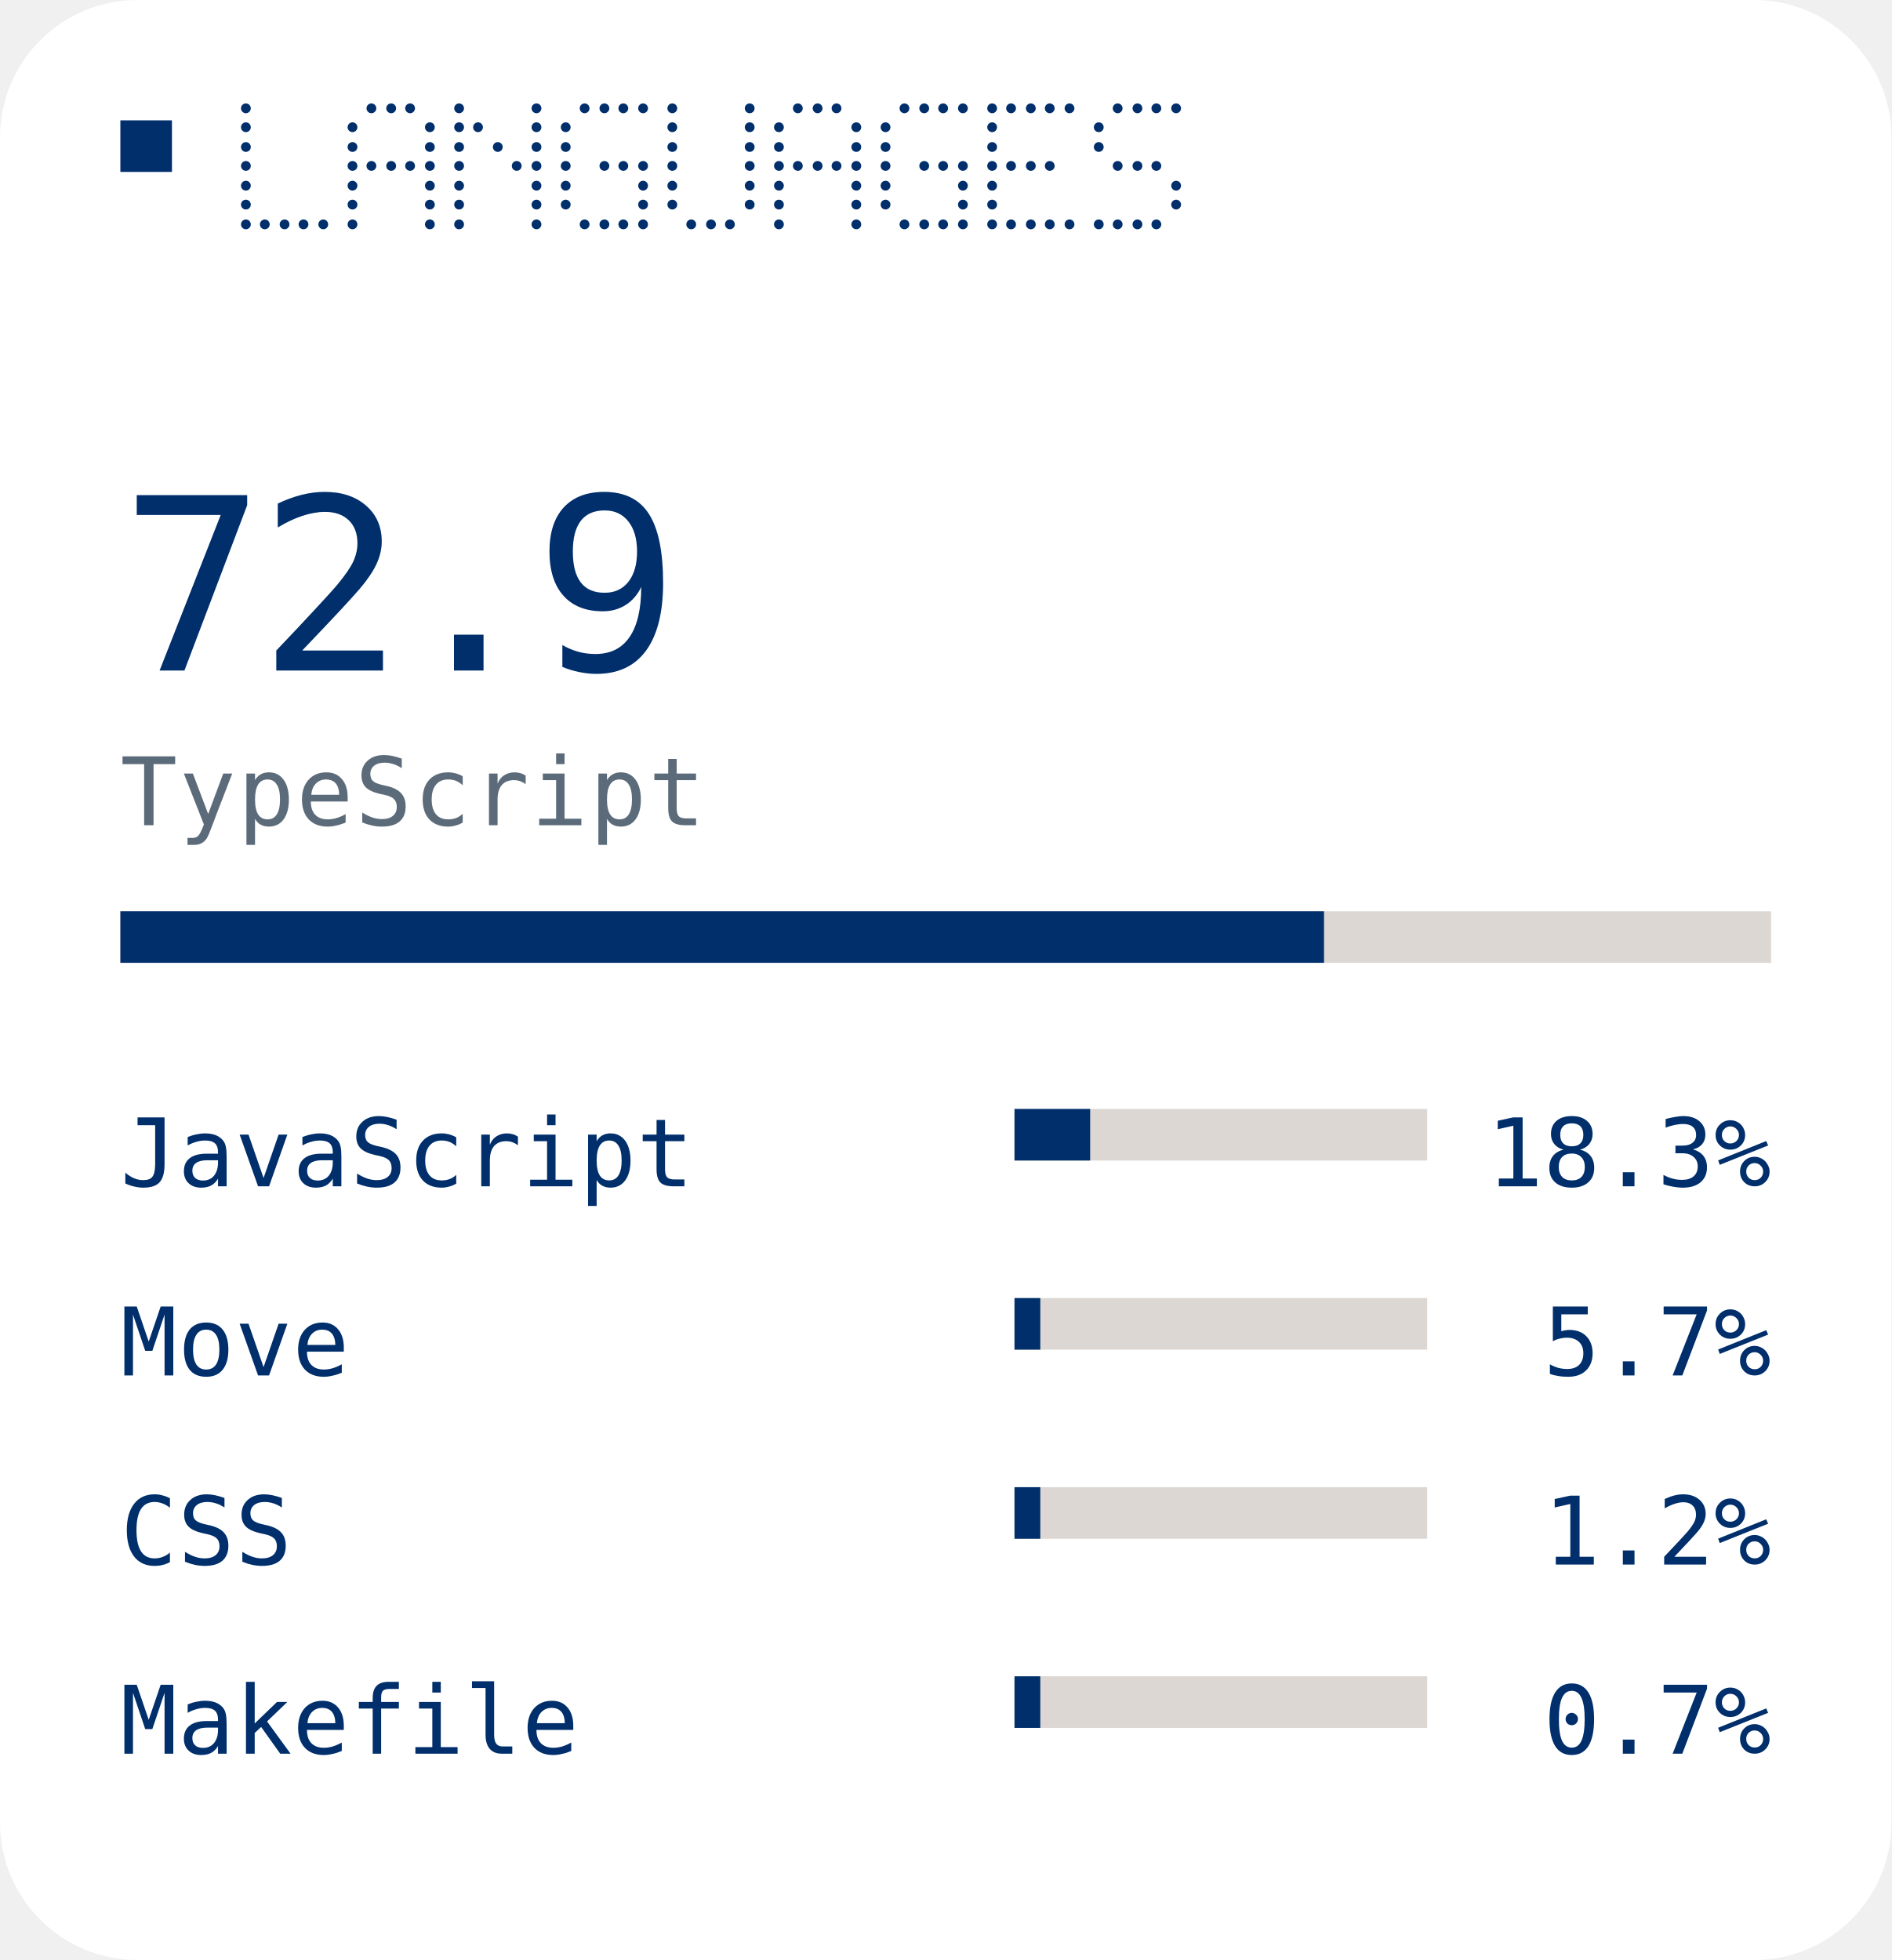
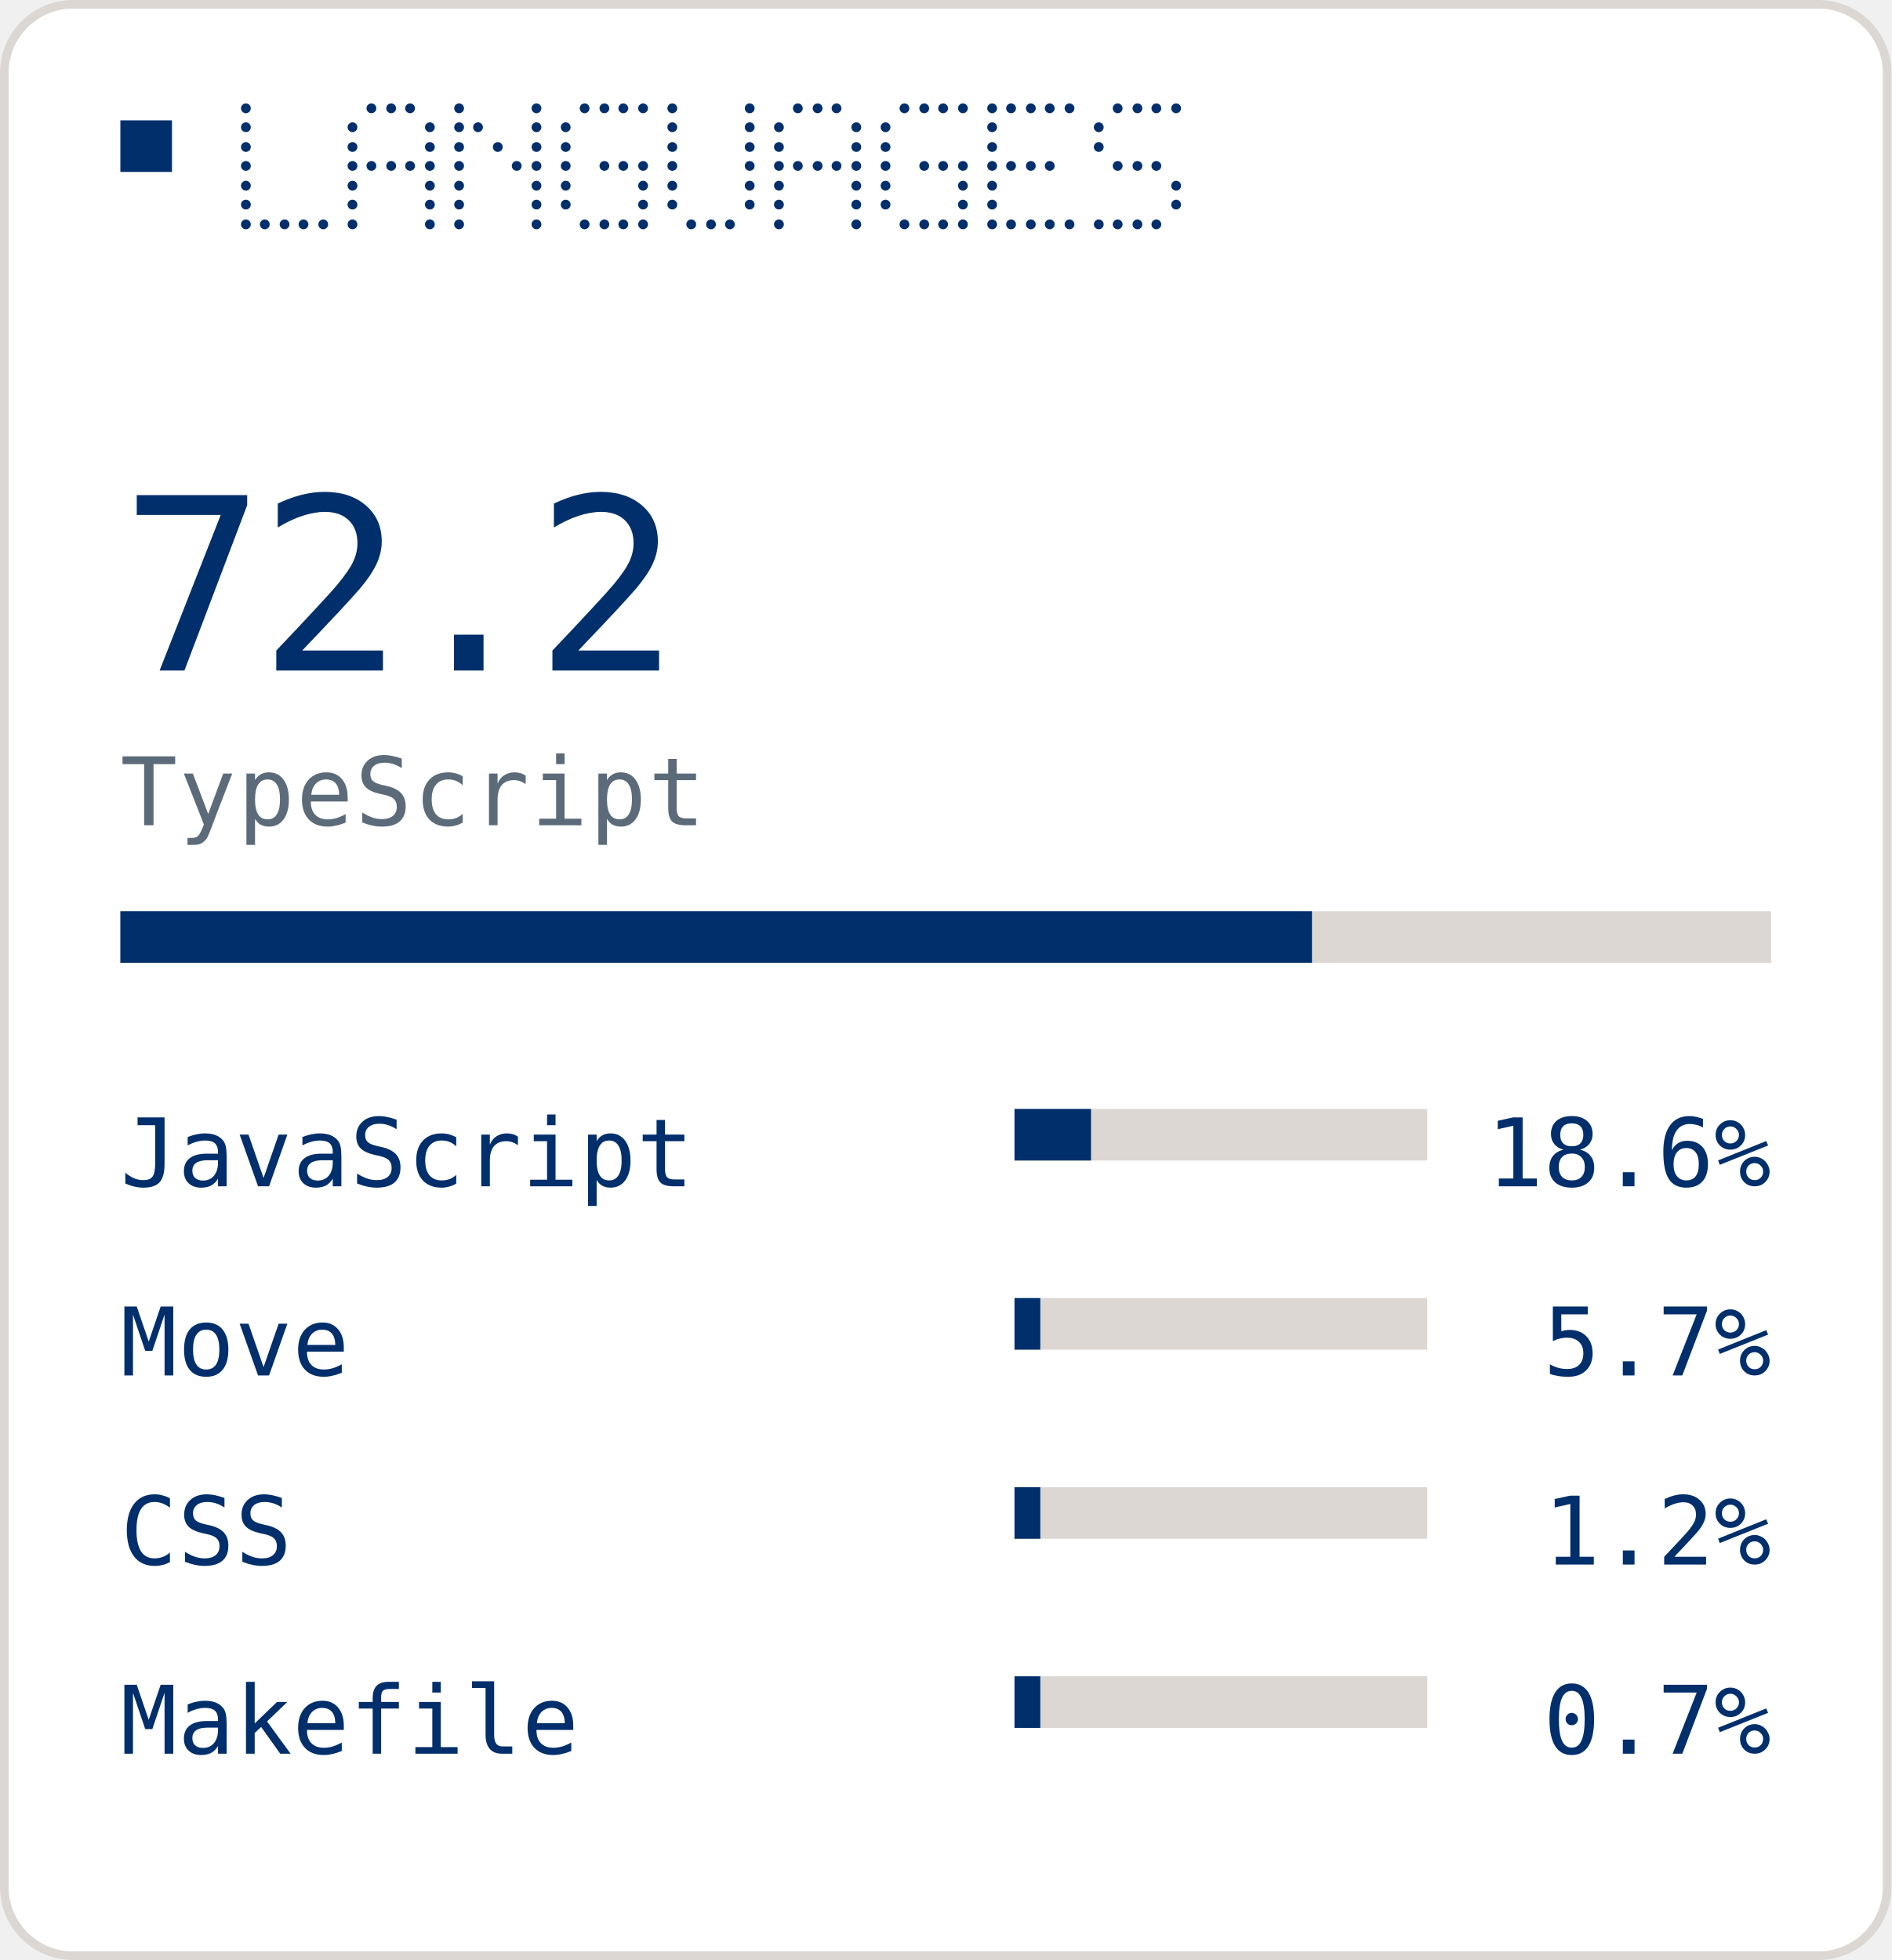
<svg xmlns="http://www.w3.org/2000/svg" width="220" height="228" viewBox="0 0 220 228" role="img">
-   <rect width="220" height="228" rx="16" fill="#FFFFFF" />
+   <rect x="0.5" y="0.5" width="219" height="227" rx="8" fill="#FFFFFF" stroke="#DCD7D2" />
  <rect x="14" y="14" width="6" height="6" fill="#002F6C" />
  <circle cx="28.6" cy="12.6" r="0.57" fill="#002F6C" />
  <circle cx="28.6" cy="14.8" r="0.57" fill="#002F6C" />
  <circle cx="28.6" cy="17.1" r="0.57" fill="#002F6C" />
  <circle cx="28.6" cy="19.3" r="0.57" fill="#002F6C" />
  <circle cx="28.6" cy="21.6" r="0.57" fill="#002F6C" />
  <circle cx="28.6" cy="23.8" r="0.57" fill="#002F6C" />
  <circle cx="28.6" cy="26.1" r="0.57" fill="#002F6C" />
  <circle cx="30.8" cy="26.1" r="0.57" fill="#002F6C" />
  <circle cx="33.1" cy="26.1" r="0.57" fill="#002F6C" />
  <circle cx="35.3" cy="26.1" r="0.57" fill="#002F6C" />
  <circle cx="37.6" cy="26.1" r="0.57" fill="#002F6C" />
  <circle cx="43.2" cy="12.6" r="0.57" fill="#002F6C" />
  <circle cx="45.5" cy="12.6" r="0.57" fill="#002F6C" />
  <circle cx="47.7" cy="12.6" r="0.57" fill="#002F6C" />
  <circle cx="41.0" cy="14.8" r="0.57" fill="#002F6C" />
  <circle cx="50.0" cy="14.8" r="0.57" fill="#002F6C" />
  <circle cx="41.0" cy="17.1" r="0.57" fill="#002F6C" />
  <circle cx="50.0" cy="17.1" r="0.57" fill="#002F6C" />
  <circle cx="41.0" cy="19.3" r="0.57" fill="#002F6C" />
  <circle cx="43.2" cy="19.3" r="0.57" fill="#002F6C" />
  <circle cx="45.5" cy="19.3" r="0.57" fill="#002F6C" />
  <circle cx="47.7" cy="19.3" r="0.57" fill="#002F6C" />
  <circle cx="50.0" cy="19.3" r="0.57" fill="#002F6C" />
  <circle cx="41.0" cy="21.6" r="0.57" fill="#002F6C" />
  <circle cx="50.0" cy="21.6" r="0.57" fill="#002F6C" />
  <circle cx="41.0" cy="23.8" r="0.57" fill="#002F6C" />
  <circle cx="50.0" cy="23.8" r="0.57" fill="#002F6C" />
  <circle cx="41.0" cy="26.1" r="0.57" fill="#002F6C" />
  <circle cx="50.0" cy="26.1" r="0.57" fill="#002F6C" />
  <circle cx="53.4" cy="12.6" r="0.57" fill="#002F6C" />
  <circle cx="62.4" cy="12.6" r="0.57" fill="#002F6C" />
  <circle cx="53.4" cy="14.8" r="0.57" fill="#002F6C" />
  <circle cx="55.6" cy="14.8" r="0.57" fill="#002F6C" />
  <circle cx="62.4" cy="14.8" r="0.57" fill="#002F6C" />
  <circle cx="53.4" cy="17.1" r="0.57" fill="#002F6C" />
  <circle cx="57.9" cy="17.1" r="0.57" fill="#002F6C" />
  <circle cx="62.4" cy="17.1" r="0.57" fill="#002F6C" />
  <circle cx="53.4" cy="19.3" r="0.57" fill="#002F6C" />
  <circle cx="60.1" cy="19.3" r="0.57" fill="#002F6C" />
  <circle cx="62.4" cy="19.3" r="0.57" fill="#002F6C" />
  <circle cx="53.4" cy="21.6" r="0.57" fill="#002F6C" />
  <circle cx="62.4" cy="21.6" r="0.57" fill="#002F6C" />
  <circle cx="53.4" cy="23.8" r="0.57" fill="#002F6C" />
  <circle cx="62.4" cy="23.8" r="0.57" fill="#002F6C" />
  <circle cx="53.4" cy="26.1" r="0.57" fill="#002F6C" />
  <circle cx="62.4" cy="26.1" r="0.57" fill="#002F6C" />
  <circle cx="68.0" cy="12.6" r="0.57" fill="#002F6C" />
  <circle cx="70.3" cy="12.6" r="0.57" fill="#002F6C" />
  <circle cx="72.5" cy="12.6" r="0.57" fill="#002F6C" />
  <circle cx="74.8" cy="12.6" r="0.57" fill="#002F6C" />
  <circle cx="65.8" cy="14.8" r="0.57" fill="#002F6C" />
  <circle cx="65.8" cy="17.1" r="0.57" fill="#002F6C" />
  <circle cx="65.8" cy="19.3" r="0.57" fill="#002F6C" />
  <circle cx="70.3" cy="19.3" r="0.57" fill="#002F6C" />
  <circle cx="72.5" cy="19.3" r="0.57" fill="#002F6C" />
  <circle cx="74.8" cy="19.3" r="0.57" fill="#002F6C" />
  <circle cx="65.8" cy="21.6" r="0.57" fill="#002F6C" />
  <circle cx="74.8" cy="21.6" r="0.57" fill="#002F6C" />
  <circle cx="65.8" cy="23.8" r="0.57" fill="#002F6C" />
  <circle cx="74.8" cy="23.8" r="0.57" fill="#002F6C" />
  <circle cx="68.0" cy="26.1" r="0.57" fill="#002F6C" />
  <circle cx="70.3" cy="26.1" r="0.57" fill="#002F6C" />
  <circle cx="72.5" cy="26.1" r="0.57" fill="#002F6C" />
  <circle cx="74.8" cy="26.1" r="0.57" fill="#002F6C" />
  <circle cx="78.2" cy="12.6" r="0.57" fill="#002F6C" />
  <circle cx="87.2" cy="12.6" r="0.57" fill="#002F6C" />
  <circle cx="78.2" cy="14.8" r="0.57" fill="#002F6C" />
  <circle cx="87.2" cy="14.8" r="0.57" fill="#002F6C" />
  <circle cx="78.2" cy="17.1" r="0.57" fill="#002F6C" />
  <circle cx="87.2" cy="17.1" r="0.57" fill="#002F6C" />
  <circle cx="78.2" cy="19.3" r="0.57" fill="#002F6C" />
  <circle cx="87.2" cy="19.3" r="0.57" fill="#002F6C" />
  <circle cx="78.2" cy="21.6" r="0.57" fill="#002F6C" />
  <circle cx="87.2" cy="21.6" r="0.57" fill="#002F6C" />
  <circle cx="78.2" cy="23.8" r="0.57" fill="#002F6C" />
  <circle cx="87.2" cy="23.8" r="0.57" fill="#002F6C" />
  <circle cx="80.4" cy="26.1" r="0.57" fill="#002F6C" />
  <circle cx="82.7" cy="26.1" r="0.57" fill="#002F6C" />
  <circle cx="84.9" cy="26.1" r="0.57" fill="#002F6C" />
  <circle cx="92.8" cy="12.6" r="0.57" fill="#002F6C" />
  <circle cx="95.1" cy="12.6" r="0.57" fill="#002F6C" />
  <circle cx="97.3" cy="12.6" r="0.57" fill="#002F6C" />
  <circle cx="90.6" cy="14.8" r="0.57" fill="#002F6C" />
  <circle cx="99.6" cy="14.8" r="0.57" fill="#002F6C" />
  <circle cx="90.6" cy="17.1" r="0.57" fill="#002F6C" />
  <circle cx="99.6" cy="17.1" r="0.57" fill="#002F6C" />
  <circle cx="90.6" cy="19.3" r="0.57" fill="#002F6C" />
  <circle cx="92.8" cy="19.3" r="0.57" fill="#002F6C" />
  <circle cx="95.1" cy="19.3" r="0.57" fill="#002F6C" />
  <circle cx="97.3" cy="19.3" r="0.57" fill="#002F6C" />
  <circle cx="99.6" cy="19.3" r="0.57" fill="#002F6C" />
  <circle cx="90.6" cy="21.6" r="0.57" fill="#002F6C" />
  <circle cx="99.6" cy="21.6" r="0.57" fill="#002F6C" />
  <circle cx="90.6" cy="23.8" r="0.57" fill="#002F6C" />
  <circle cx="99.6" cy="23.8" r="0.57" fill="#002F6C" />
  <circle cx="90.6" cy="26.1" r="0.57" fill="#002F6C" />
  <circle cx="99.6" cy="26.1" r="0.57" fill="#002F6C" />
  <circle cx="105.2" cy="12.6" r="0.57" fill="#002F6C" />
  <circle cx="107.5" cy="12.6" r="0.57" fill="#002F6C" />
  <circle cx="109.7" cy="12.6" r="0.57" fill="#002F6C" />
  <circle cx="112.0" cy="12.6" r="0.57" fill="#002F6C" />
  <circle cx="103.0" cy="14.8" r="0.57" fill="#002F6C" />
  <circle cx="103.0" cy="17.1" r="0.57" fill="#002F6C" />
  <circle cx="103.0" cy="19.3" r="0.57" fill="#002F6C" />
  <circle cx="107.5" cy="19.3" r="0.57" fill="#002F6C" />
  <circle cx="109.7" cy="19.3" r="0.57" fill="#002F6C" />
  <circle cx="112.0" cy="19.3" r="0.57" fill="#002F6C" />
  <circle cx="103.0" cy="21.6" r="0.57" fill="#002F6C" />
  <circle cx="112.0" cy="21.6" r="0.57" fill="#002F6C" />
  <circle cx="103.0" cy="23.8" r="0.57" fill="#002F6C" />
  <circle cx="112.0" cy="23.8" r="0.57" fill="#002F6C" />
  <circle cx="105.2" cy="26.1" r="0.57" fill="#002F6C" />
  <circle cx="107.5" cy="26.1" r="0.57" fill="#002F6C" />
  <circle cx="109.7" cy="26.1" r="0.57" fill="#002F6C" />
  <circle cx="112.0" cy="26.1" r="0.57" fill="#002F6C" />
  <circle cx="115.4" cy="12.6" r="0.57" fill="#002F6C" />
  <circle cx="117.6" cy="12.6" r="0.57" fill="#002F6C" />
  <circle cx="119.9" cy="12.6" r="0.57" fill="#002F6C" />
  <circle cx="122.1" cy="12.6" r="0.57" fill="#002F6C" />
  <circle cx="124.4" cy="12.6" r="0.57" fill="#002F6C" />
  <circle cx="115.4" cy="14.8" r="0.57" fill="#002F6C" />
  <circle cx="115.4" cy="17.1" r="0.57" fill="#002F6C" />
  <circle cx="115.4" cy="19.3" r="0.57" fill="#002F6C" />
  <circle cx="117.6" cy="19.3" r="0.57" fill="#002F6C" />
  <circle cx="119.9" cy="19.3" r="0.57" fill="#002F6C" />
  <circle cx="122.1" cy="19.3" r="0.57" fill="#002F6C" />
  <circle cx="115.4" cy="21.6" r="0.57" fill="#002F6C" />
  <circle cx="115.4" cy="23.8" r="0.57" fill="#002F6C" />
  <circle cx="115.4" cy="26.1" r="0.57" fill="#002F6C" />
  <circle cx="117.6" cy="26.1" r="0.57" fill="#002F6C" />
  <circle cx="119.9" cy="26.1" r="0.57" fill="#002F6C" />
  <circle cx="122.1" cy="26.1" r="0.57" fill="#002F6C" />
  <circle cx="124.4" cy="26.1" r="0.57" fill="#002F6C" />
  <circle cx="130.0" cy="12.6" r="0.57" fill="#002F6C" />
  <circle cx="132.3" cy="12.6" r="0.57" fill="#002F6C" />
  <circle cx="134.5" cy="12.6" r="0.57" fill="#002F6C" />
  <circle cx="136.8" cy="12.6" r="0.57" fill="#002F6C" />
  <circle cx="127.8" cy="14.8" r="0.57" fill="#002F6C" />
  <circle cx="127.8" cy="17.1" r="0.57" fill="#002F6C" />
  <circle cx="130.0" cy="19.3" r="0.57" fill="#002F6C" />
  <circle cx="132.3" cy="19.3" r="0.57" fill="#002F6C" />
  <circle cx="134.5" cy="19.3" r="0.57" fill="#002F6C" />
  <circle cx="136.8" cy="21.6" r="0.57" fill="#002F6C" />
  <circle cx="136.8" cy="23.8" r="0.57" fill="#002F6C" />
  <circle cx="127.8" cy="26.1" r="0.57" fill="#002F6C" />
  <circle cx="130.0" cy="26.1" r="0.57" fill="#002F6C" />
  <circle cx="132.3" cy="26.1" r="0.57" fill="#002F6C" />
  <circle cx="134.5" cy="26.1" r="0.57" fill="#002F6C" />
-   <text x="14" y="78" fill="#002F6C" text-anchor="start" font-family="ui-monospace, Geist Mono, monospace" font-size="28" letter-spacing="-0.8" dominant-baseline="auto">72.9</text>
+   <text x="14" y="78" fill="#002F6C" text-anchor="start" font-family="ui-monospace, Geist Mono, monospace" font-size="28" letter-spacing="-0.8" dominant-baseline="auto">72.2</text>
  <text x="14" y="96" fill="#5C6B7A" text-anchor="start" font-family="ui-monospace, Geist Mono, monospace" font-size="11" letter-spacing="0.2" dominant-baseline="auto">TypeScript</text>
  <rect x="14.0" y="106.0" width="192.0" height="6" fill="#DCD7D2" />
-   <rect x="14.0" y="106.0" width="140.0" height="6" fill="#002F6C" />
+   <rect x="14.0" y="106.0" width="138.6" height="6" fill="#002F6C" />
  <text x="14" y="138" fill="#002F6C" text-anchor="start" font-family="ui-monospace, Geist Mono, monospace" font-size="11" letter-spacing="0.05" dominant-baseline="auto">JavaScript</text>
-   <text x="206" y="138" fill="#002F6C" text-anchor="end" font-family="ui-monospace, Geist Mono, monospace" font-size="11" letter-spacing="0" dominant-baseline="auto">18.3%</text>
+   <text x="206" y="138" fill="#002F6C" text-anchor="end" font-family="ui-monospace, Geist Mono, monospace" font-size="11" letter-spacing="0" dominant-baseline="auto">18.6%</text>
  <rect x="118.0" y="129.0" width="48.0" height="6" fill="#DCD7D2" />
-   <rect x="118.0" y="129.0" width="8.8" height="6" fill="#002F6C" />
+   <rect x="118.0" y="129.0" width="8.9" height="6" fill="#002F6C" />
  <text x="14" y="160" fill="#002F6C" text-anchor="start" font-family="ui-monospace, Geist Mono, monospace" font-size="11" letter-spacing="0.05" dominant-baseline="auto">Move</text>
  <text x="206" y="160" fill="#002F6C" text-anchor="end" font-family="ui-monospace, Geist Mono, monospace" font-size="11" letter-spacing="0" dominant-baseline="auto">5.7%</text>
  <rect x="118.0" y="151.0" width="48.0" height="6" fill="#DCD7D2" />
  <rect x="118.0" y="151.0" width="3.0" height="6" fill="#002F6C" />
  <text x="14" y="182" fill="#002F6C" text-anchor="start" font-family="ui-monospace, Geist Mono, monospace" font-size="11" letter-spacing="0.05" dominant-baseline="auto">CSS</text>
  <text x="206" y="182" fill="#002F6C" text-anchor="end" font-family="ui-monospace, Geist Mono, monospace" font-size="11" letter-spacing="0" dominant-baseline="auto">1.2%</text>
  <rect x="118.0" y="173.0" width="48.0" height="6" fill="#DCD7D2" />
  <rect x="118.0" y="173.0" width="3.0" height="6" fill="#002F6C" />
  <text x="14" y="204" fill="#002F6C" text-anchor="start" font-family="ui-monospace, Geist Mono, monospace" font-size="11" letter-spacing="0.05" dominant-baseline="auto">Makefile</text>
  <text x="206" y="204" fill="#002F6C" text-anchor="end" font-family="ui-monospace, Geist Mono, monospace" font-size="11" letter-spacing="0" dominant-baseline="auto">0.7%</text>
  <rect x="118.0" y="195.0" width="48.0" height="6" fill="#DCD7D2" />
  <rect x="118.0" y="195.0" width="3.0" height="6" fill="#002F6C" />
</svg>
